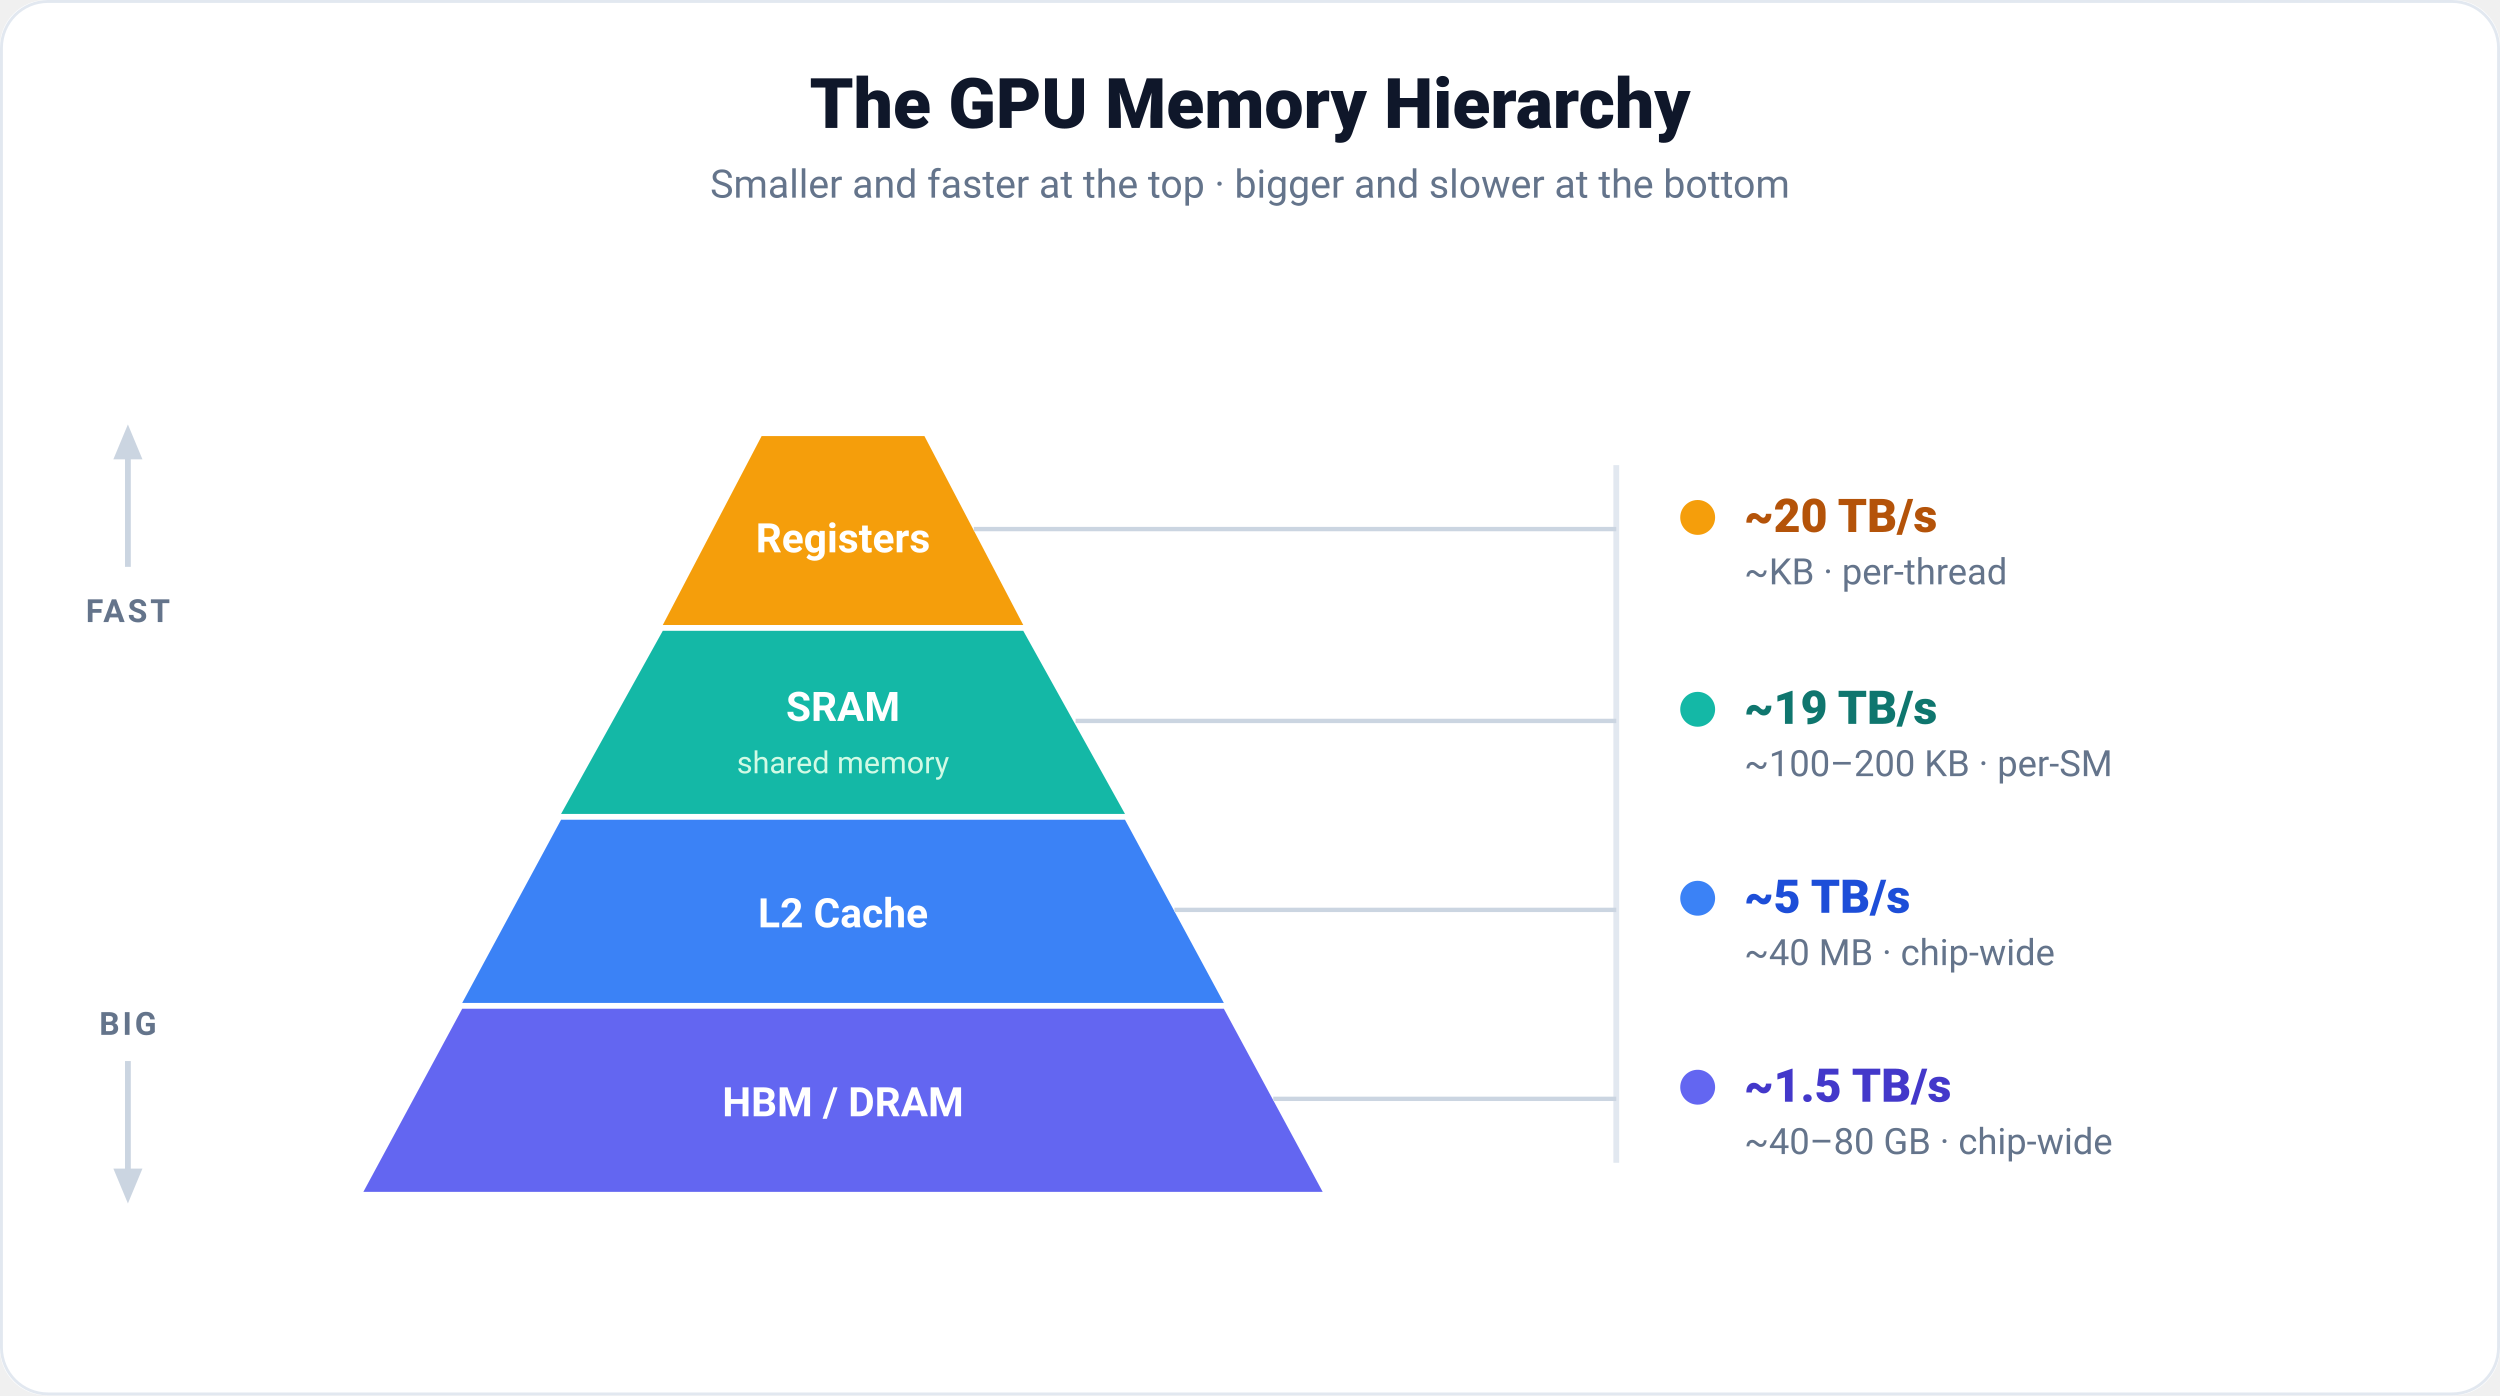
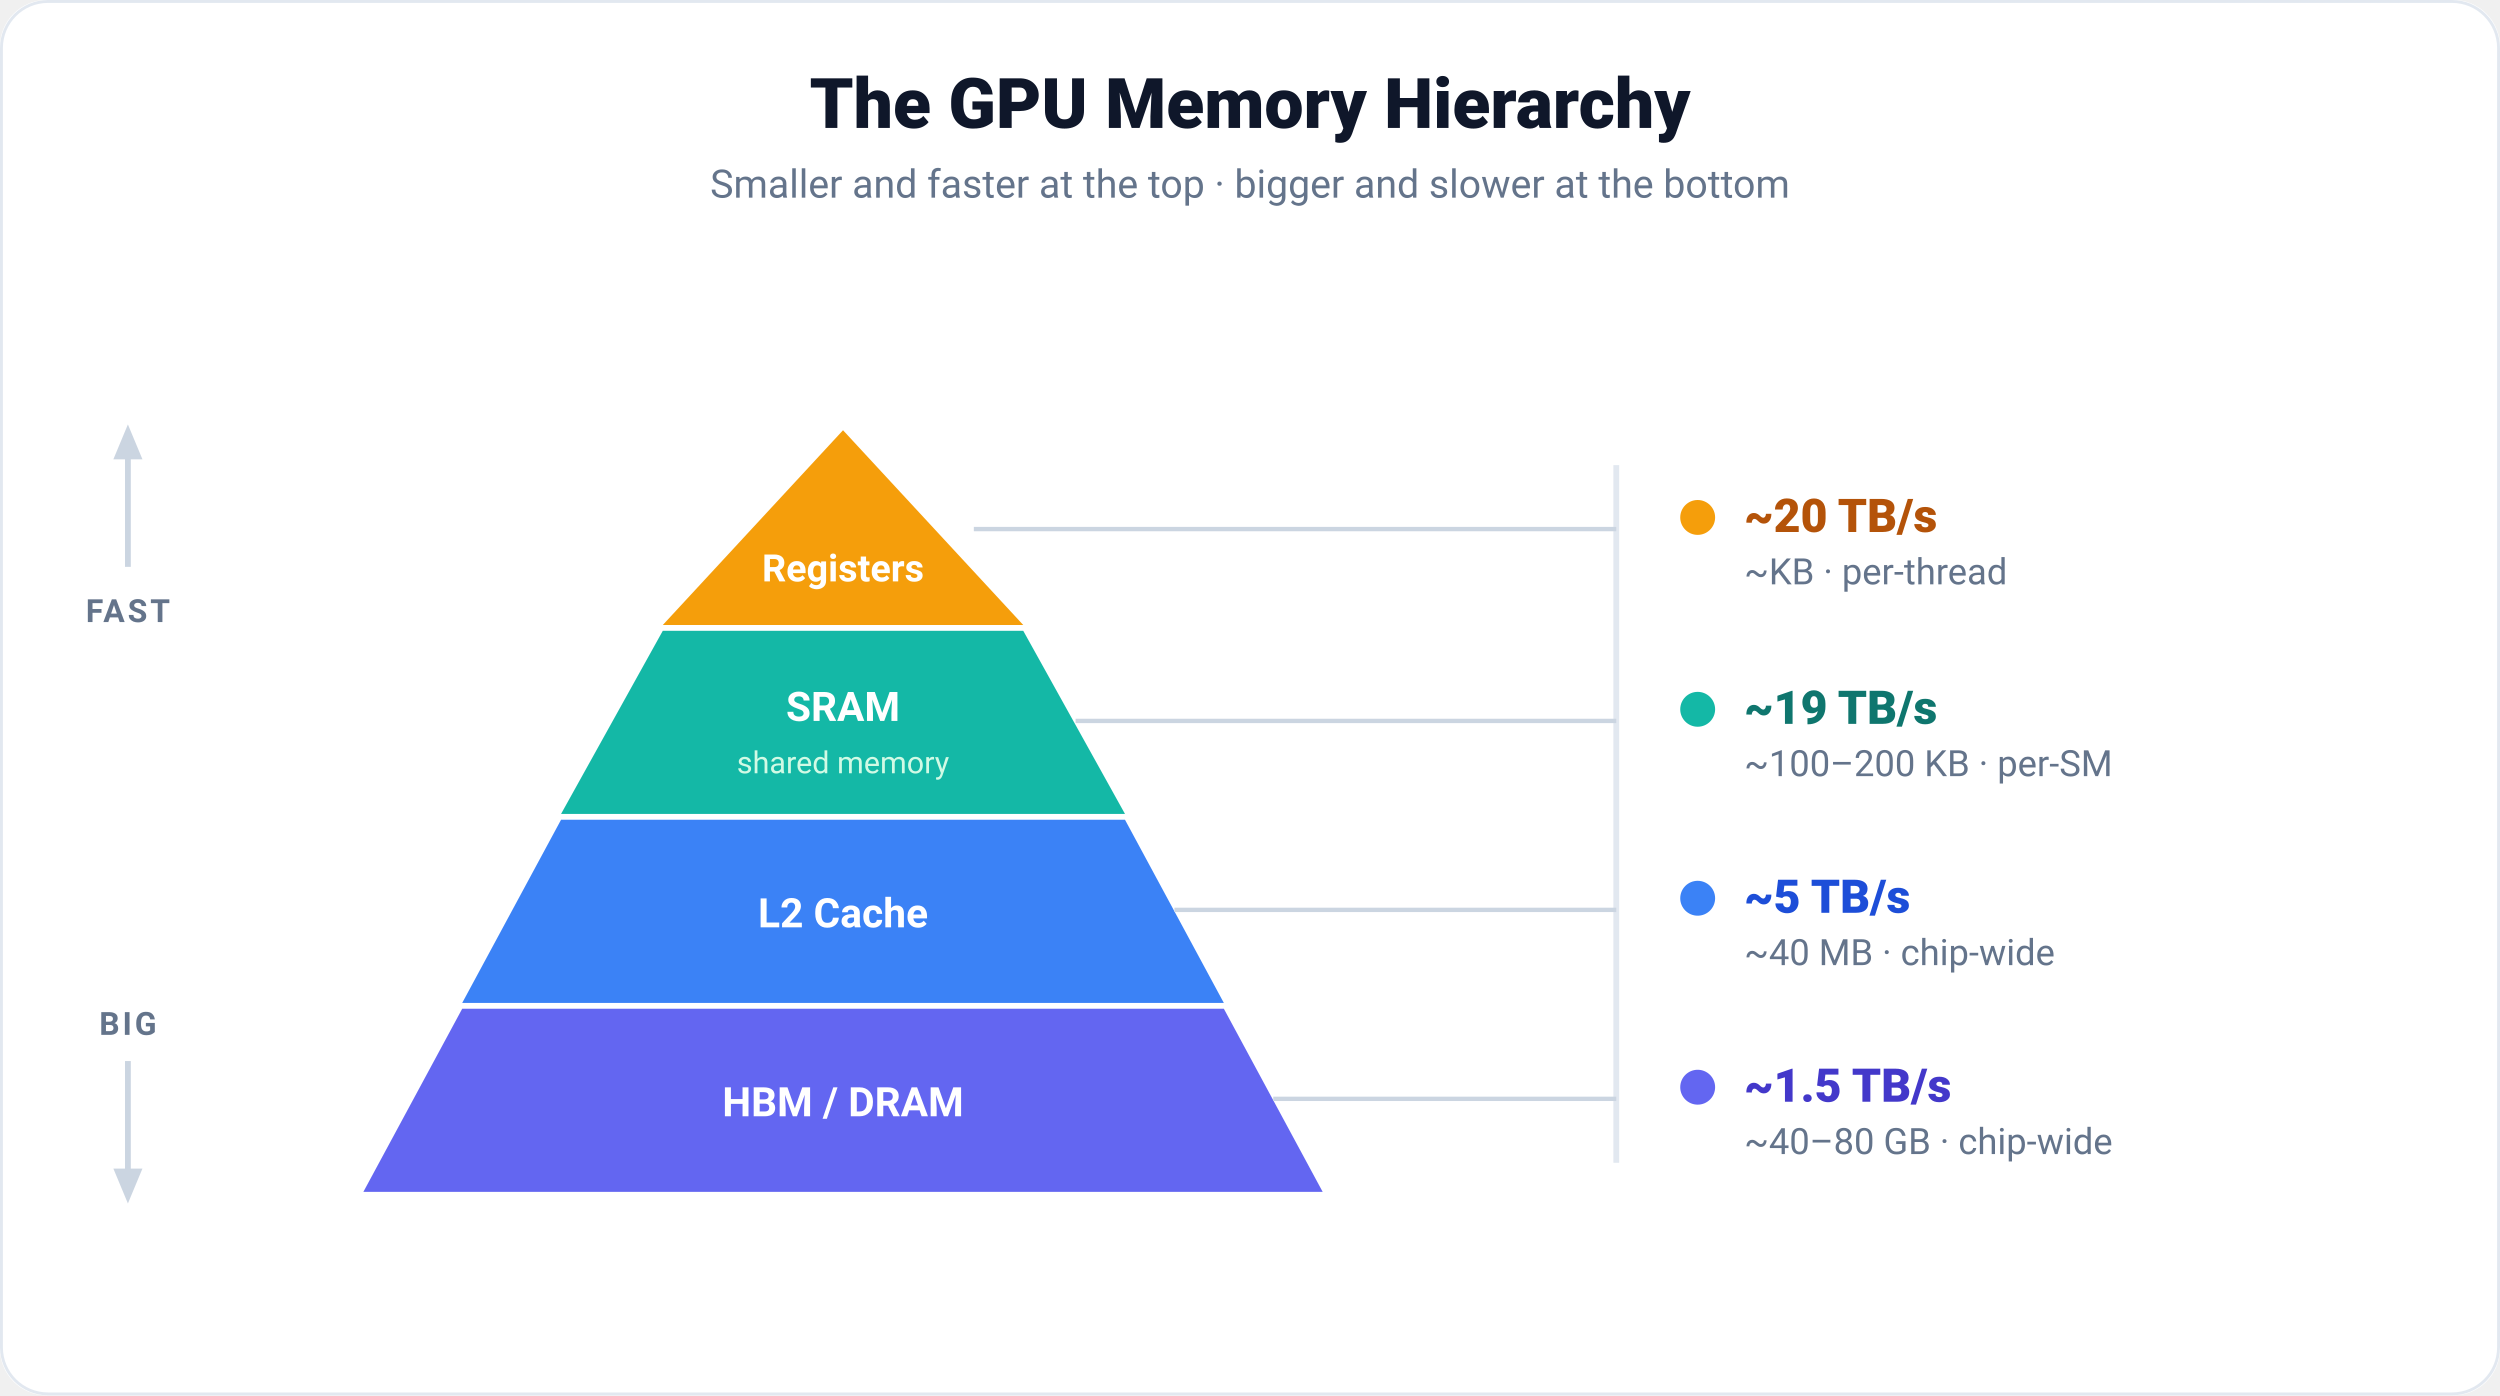
<svg xmlns="http://www.w3.org/2000/svg" viewBox="0 0 860 480" font-family="ui-sans-serif, system-ui, -apple-system, Segoe UI, Roboto, sans-serif">
  <rect x="0" y="0" width="860" height="480" rx="16" fill="#ffffff" />
  <rect x="0.5" y="0.5" width="859" height="479" rx="16" fill="none" stroke="#e2e8f0" />
  <text x="430" y="44" text-anchor="middle" font-size="24" font-weight="800" fill="#0f172a">The GPU Memory Hierarchy</text>
  <text x="430" y="68" text-anchor="middle" font-size="13.5" fill="#64748b">Smaller and faster at the top · bigger and slower at the bottom</text>
  <g>
    <line x1="44" y1="195" x2="44" y2="155" stroke="#cbd5e1" stroke-width="2" />
    <polygon points="44,146 39,158 49,158" fill="#cbd5e1" />
    <text x="44" y="214" text-anchor="middle" font-size="11" font-weight="700" fill="#64748b" letter-spacing="1">FAST</text>
    <line x1="44" y1="365" x2="44" y2="405" stroke="#cbd5e1" stroke-width="2" />
    <polygon points="44,414 39,402 49,402" fill="#cbd5e1" />
    <text x="44" y="356" text-anchor="middle" font-size="11" font-weight="700" fill="#64748b" letter-spacing="1">BIG</text>
  </g>
-   <polygon points="262,150 318,150 352,215 228,215" fill="#f59e0b" />
-   <text x="290" y="190" text-anchor="middle" font-size="14" font-weight="700" fill="#ffffff">Registers</text>
+   <polygon points="290,148 352,215 228,215" fill="#f59e0b" />
+   <text x="290" y="200" text-anchor="middle" font-size="13" font-weight="700" fill="#ffffff">Registers</text>
  <polygon points="228,217 352,217 387,280 193,280" fill="#14b8a6" />
  <text x="290" y="248" text-anchor="middle" font-size="14" font-weight="700" fill="#ffffff">SRAM</text>
  <text x="290" y="266" text-anchor="middle" font-size="10.5" fill="#d1fae5">shared memory</text>
  <polygon points="193,282 387,282 421,345 159,345" fill="#3b82f6" />
  <text x="290" y="319" text-anchor="middle" font-size="14" font-weight="700" fill="#ffffff">L2 Cache</text>
  <polygon points="159,347 421,347 455,410 125,410" fill="#6366f1" />
  <text x="290" y="384" text-anchor="middle" font-size="14" font-weight="700" fill="#ffffff">HBM / DRAM</text>
  <line x1="556" y1="160" x2="556" y2="400" stroke="#e2e8f0" stroke-width="2" />
  <g stroke="#cbd5e1" stroke-width="1.5">
    <line x1="335" y1="182" x2="556" y2="182" />
    <line x1="370" y1="248" x2="556" y2="248" />
    <line x1="404" y1="313" x2="556" y2="313" />
    <line x1="438" y1="378" x2="556" y2="378" />
  </g>
  <circle cx="584" cy="178" r="6" fill="#f59e0b" />
  <text x="600" y="183" font-size="16" font-weight="800" fill="#b45309">~20 TB/s</text>
  <text x="600" y="201" font-size="12.5" fill="#64748b">~KB · per-thread</text>
  <circle cx="584" cy="244" r="6" fill="#14b8a6" />
  <text x="600" y="249" font-size="16" font-weight="800" fill="#0f766e">~19 TB/s</text>
  <text x="600" y="267" font-size="12.5" fill="#64748b">~100–200 KB · per-SM</text>
  <circle cx="584" cy="309" r="6" fill="#3b82f6" />
  <text x="600" y="314" font-size="16" font-weight="800" fill="#1d4ed8">~5 TB/s</text>
  <text x="600" y="332" font-size="12.5" fill="#64748b">~40 MB · chip-wide</text>
  <circle cx="584" cy="374" r="6" fill="#6366f1" />
  <text x="600" y="379" font-size="16" font-weight="800" fill="#4338ca">~1.5 TB/s</text>
  <text x="600" y="397" font-size="12.5" fill="#64748b">~40–80 GB · chip-wide</text>
</svg>
